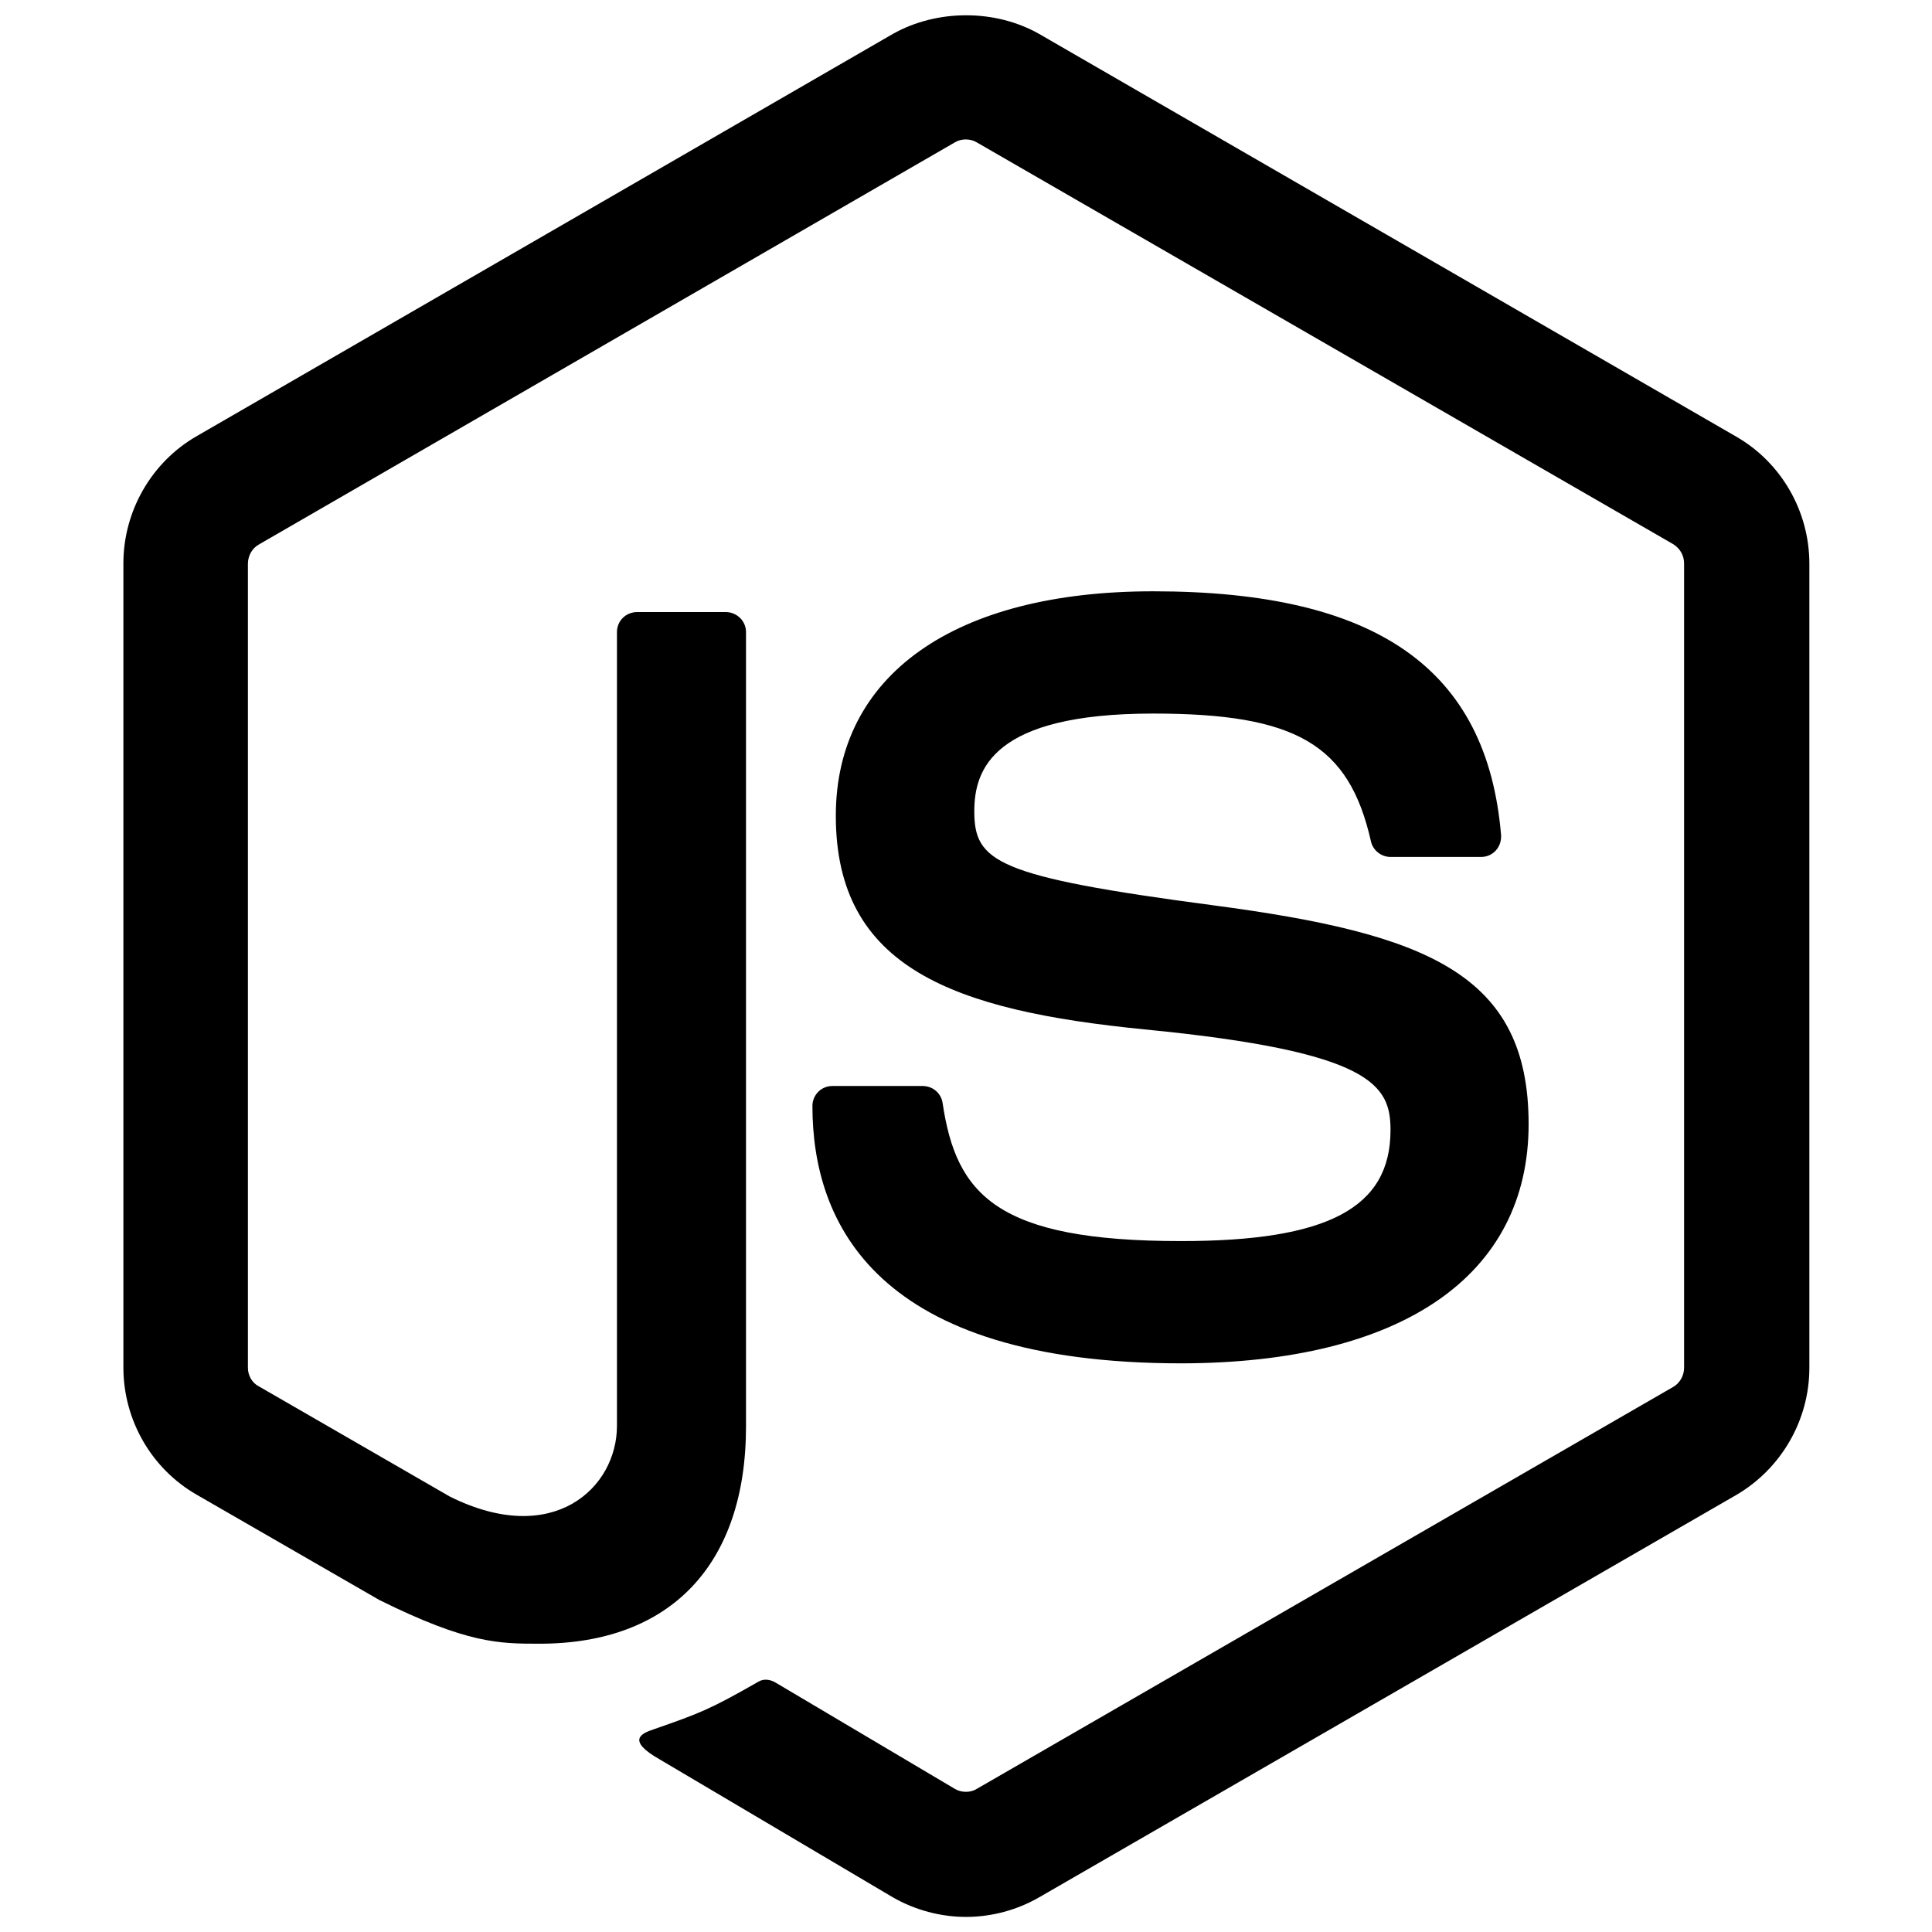
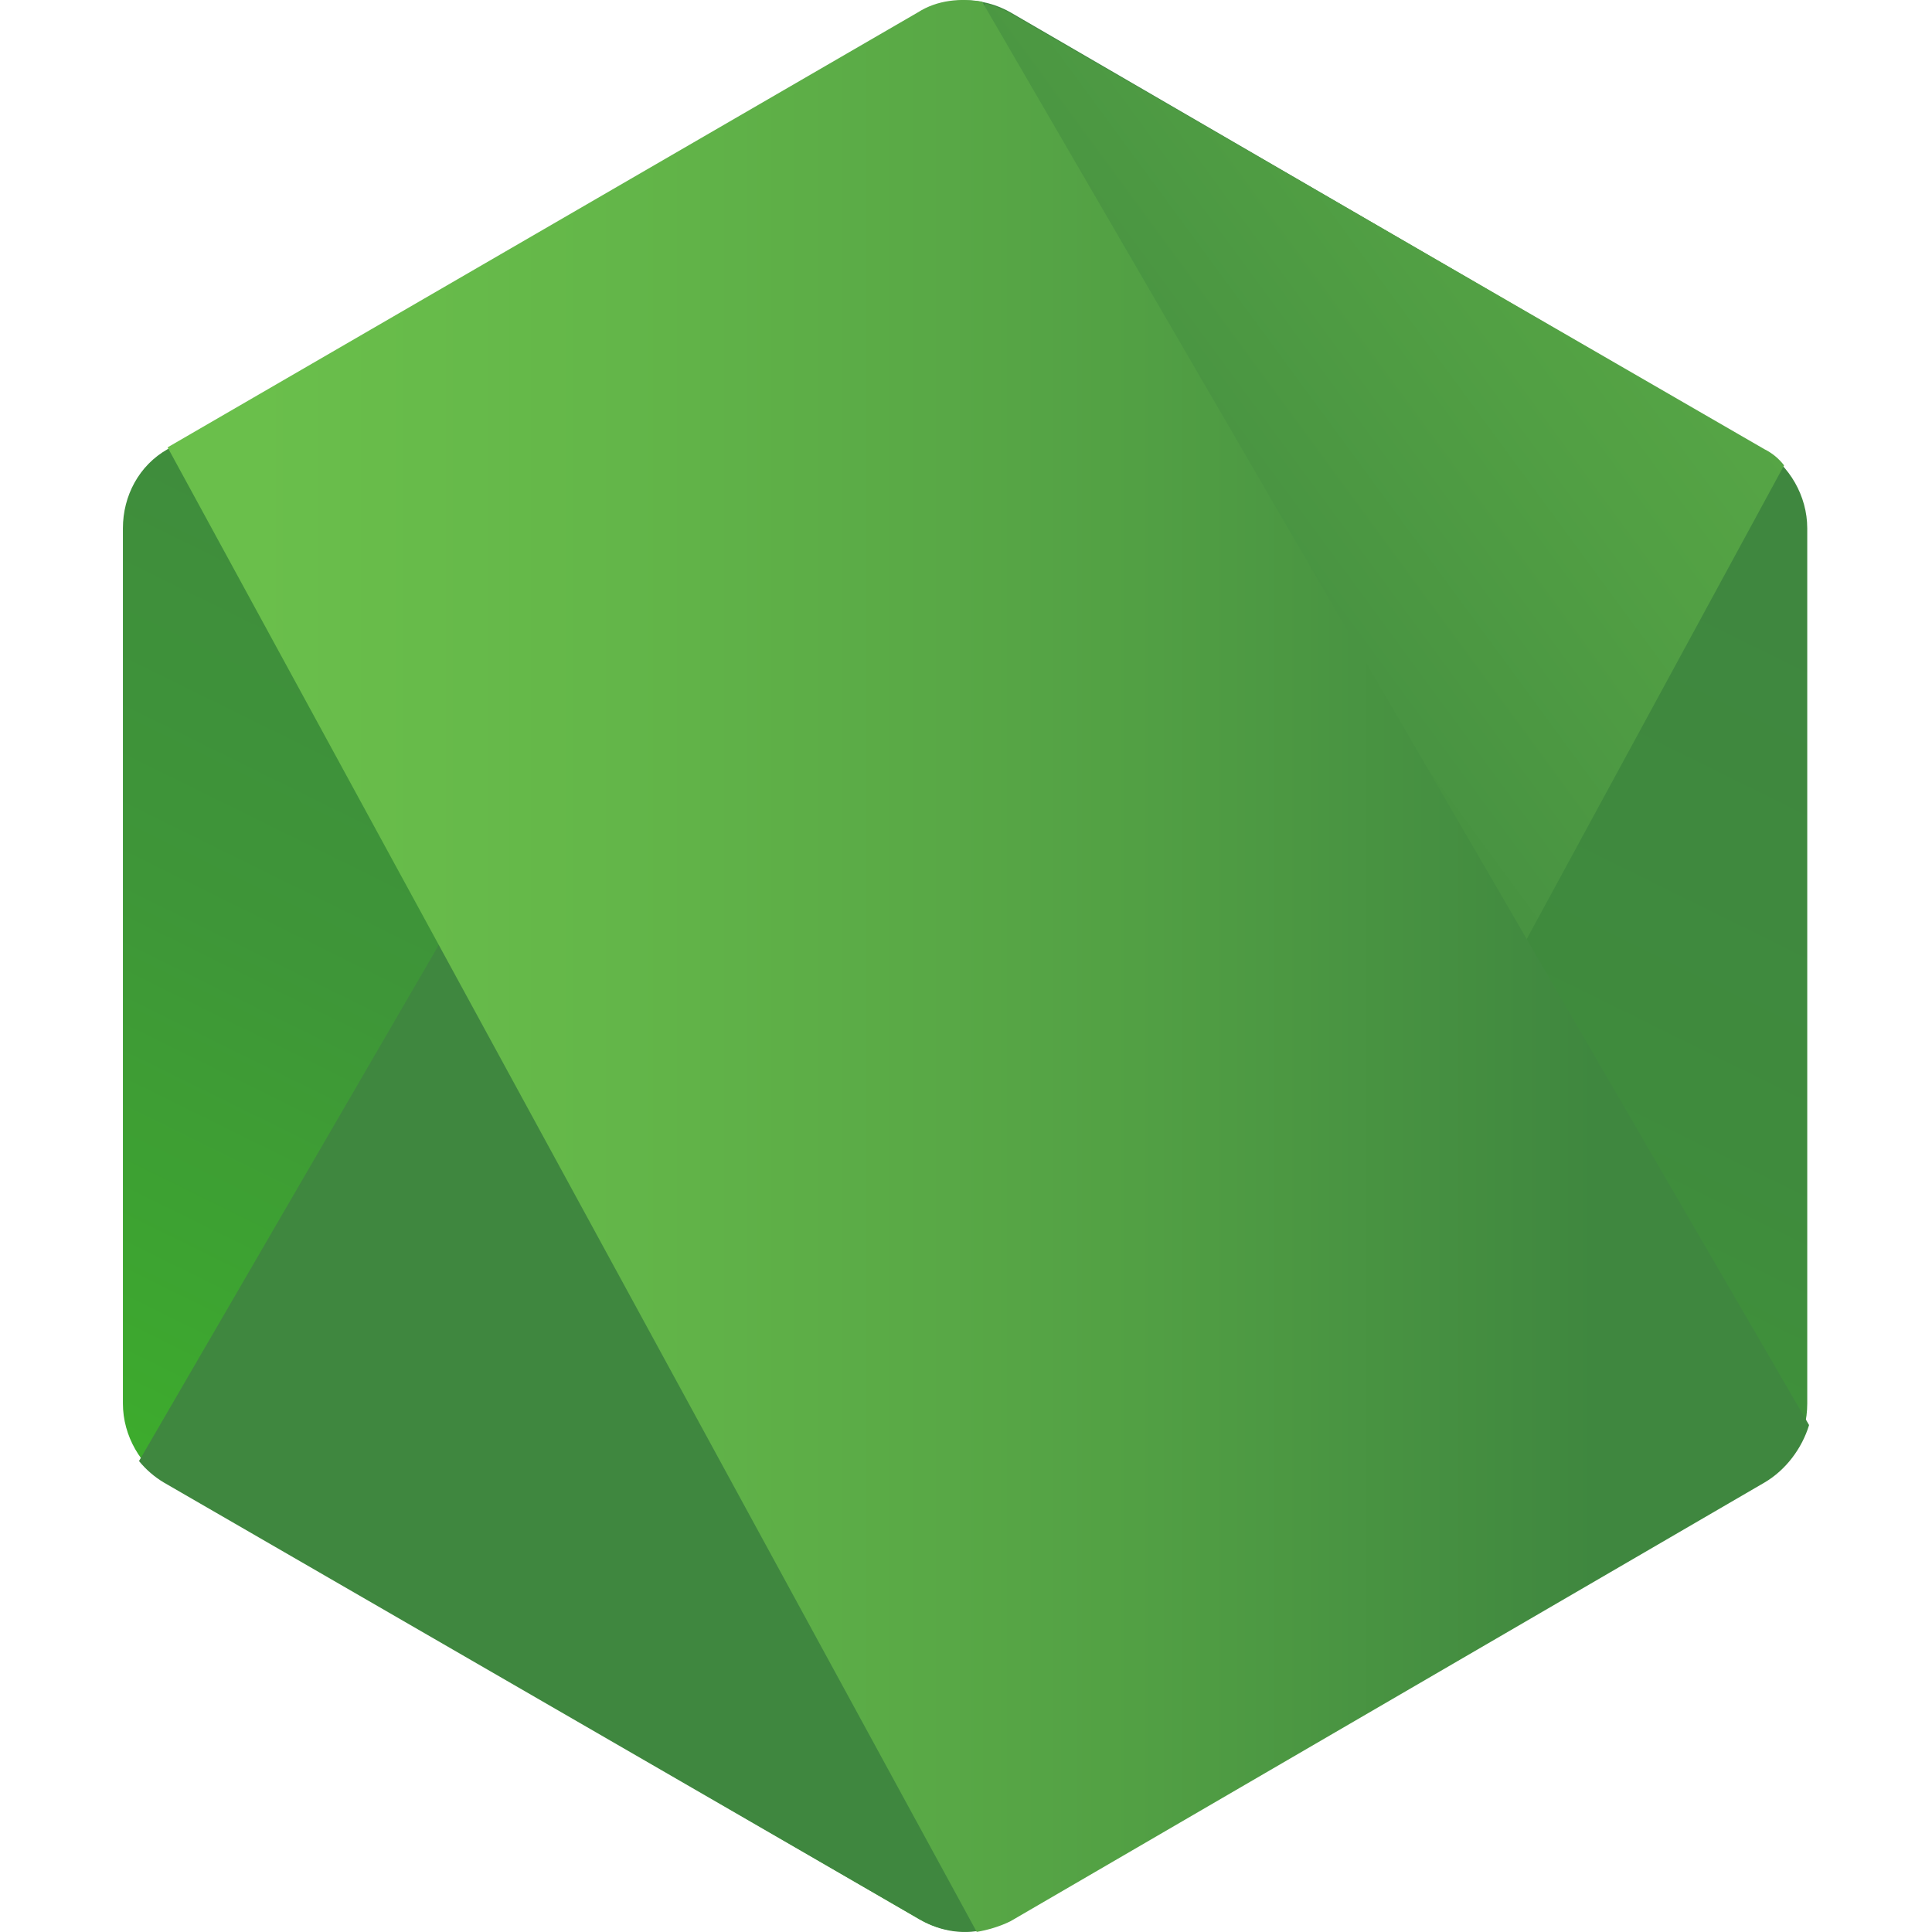
- <svg xmlns="http://www.w3.org/2000/svg" stroke="currentColor" fill="currentColor" stroke-width="0" viewBox="0 0 448 512" height="200px" width="200px">
-   <path d="M224 508c-6.7 0-13.5-1.8-19.4-5.2l-61.7-36.5c-9.2-5.2-4.7-7-1.7-8 12.3-4.3 14.8-5.2 27.9-12.7 1.4-.8 3.2-.5 4.6.4l47.4 28.1c1.7 1 4.1 1 5.7 0l184.7-106.6c1.7-1 2.8-3 2.8-5V149.3c0-2.1-1.1-4-2.9-5.1L226.8 37.7c-1.7-1-4-1-5.7 0L36.6 144.3c-1.8 1-2.9 3-2.9 5.1v213.1c0 2 1.1 4 2.9 4.9l50.6 29.2c27.5 13.7 44.3-2.4 44.3-18.7V167.5c0-3 2.4-5.3 5.4-5.3h23.4c2.9 0 5.4 2.3 5.4 5.3V378c0 36.6-20 57.6-54.7 57.6-10.7 0-19.1 0-42.5-11.6l-48.4-27.9C8.1 389.2.7 376.3.7 362.4V149.3c0-13.8 7.4-26.8 19.4-33.7L204.6 9c11.7-6.6 27.2-6.6 38.8 0l184.7 106.7c12 6.9 19.4 19.8 19.4 33.7v213.1c0 13.8-7.4 26.7-19.4 33.7L243.4 502.8c-5.9 3.4-12.6 5.2-19.4 5.2zm149.1-210.1c0-39.9-27-50.5-83.7-58-57.4-7.6-63.2-11.5-63.2-24.9 0-11.1 4.9-25.9 47.4-25.9 37.9 0 51.9 8.2 57.7 33.8.5 2.4 2.7 4.2 5.2 4.2h24c1.5 0 2.9-.6 3.9-1.7s1.5-2.6 1.4-4.1c-3.7-44.1-33-64.6-92.2-64.6-52.7 0-84.1 22.2-84.1 59.5 0 40.4 31.3 51.6 81.8 56.6 60.5 5.9 65.2 14.8 65.2 26.7 0 20.6-16.6 29.4-55.5 29.4-48.9 0-59.6-12.3-63.2-36.6-.4-2.6-2.6-4.5-5.3-4.5h-23.9c-3 0-5.3 2.4-5.3 5.3 0 31.1 16.9 68.2 97.8 68.2 58.4-.1 92-23.2 92-63.4z" />
+ <svg xmlns="http://www.w3.org/2000/svg" viewBox="0 0 128 128">
+   <path fill="url(#a)" d="M66.958.825a6.07 6.07 0 0 0-6.035 0L11.103 29.76c-1.895 1.072-2.96 3.095-2.96 5.24v57.988c0 2.143 1.183 4.167 2.958 5.24l49.82 28.934a6.07 6.07 0 0 0 6.036 0l49.82-28.935c1.894-1.072 2.958-3.096 2.958-5.24V35c0-2.144-1.183-4.167-2.958-5.24z" />
+   <path fill="url(#b)" d="M116.897 29.76 66.841.825A8.161 8.161 0 0 0 65.302.23L9.21 96.798a6.251 6.251 0 0 0 1.657 1.43l50.057 28.934c1.42.833 3.076 1.072 4.615.595l52.66-96.925a3.702 3.702 0 0 0-1.302-1.072z" />
+   <path fill="url(#c)" d="M116.898 98.225c1.42-.833 2.485-2.262 2.958-3.81L65.066.108c-1.42-.238-2.959-.119-4.26.715L11.104 29.639l53.606 98.355c.71-.12 1.54-.358 2.25-.715z" />
+   <defs>
+     <linearGradient id="a" x1="34.513" x2="27.157" y1="15.535" y2="30.448" gradientTransform="translate(-129.242 -73.715) scale(6.18523)" gradientUnits="userSpaceOnUse">
+       <stop stop-color="#3F873F" />
+       <stop offset=".33" stop-color="#3F8B3D" />
+       <stop offset=".637" stop-color="#3E9638" />
+       <stop offset=".934" stop-color="#3DA92E" />
+       <stop offset="1" stop-color="#3DAE2B" />
+     </linearGradient>
+     <linearGradient id="b" x1="30.009" x2="50.533" y1="23.359" y2="8.288" gradientTransform="translate(-129.242 -73.715) scale(6.18523)" gradientUnits="userSpaceOnUse">
+       <stop offset=".138" stop-color="#3F873F" />
+       <stop offset=".402" stop-color="#52A044" />
+       <stop offset=".713" stop-color="#64B749" />
+       <stop offset=".908" stop-color="#6ABF4B" />
+     </linearGradient>
+     <linearGradient id="c" x1="21.917" x2="40.555" y1="22.261" y2="22.261" gradientTransform="translate(-129.242 -73.715) scale(6.18523)" gradientUnits="userSpaceOnUse">
+       <stop offset=".092" stop-color="#6ABF4B" />
+       <stop offset=".287" stop-color="#64B749" />
+       <stop offset=".598" stop-color="#52A044" />
+       <stop offset=".862" stop-color="#3F873F" />
+     </linearGradient>
+   </defs>
</svg>
